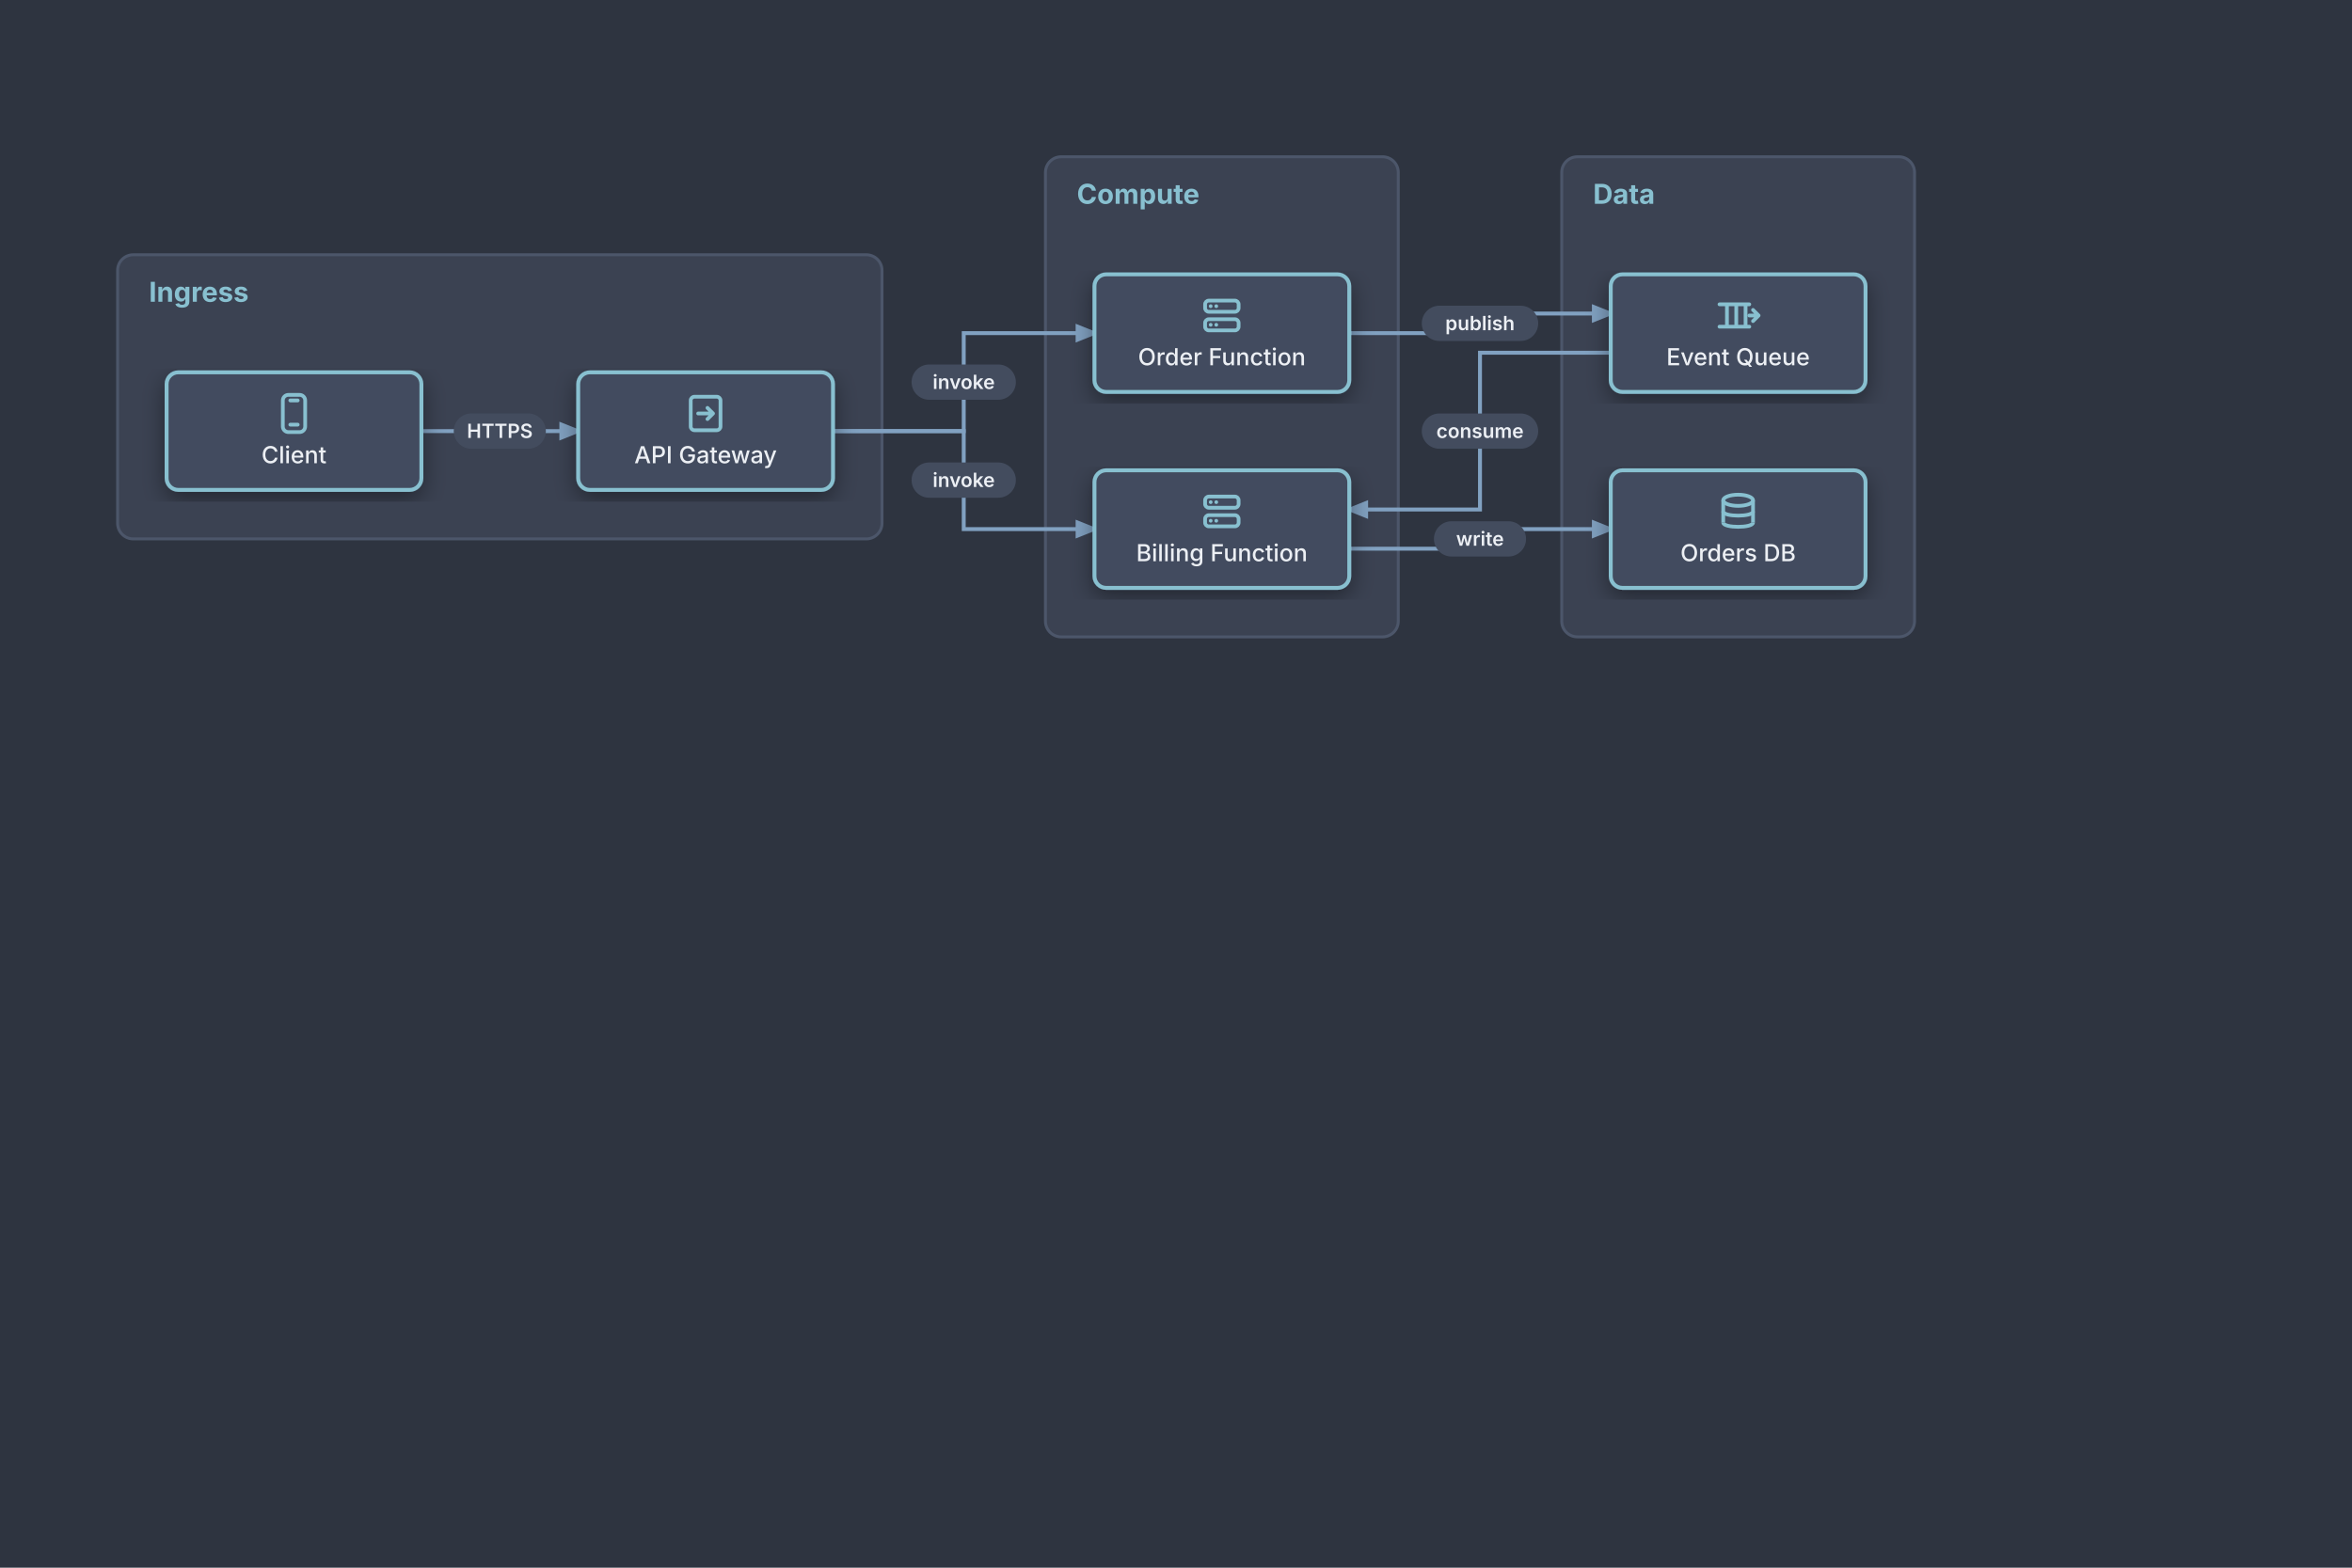
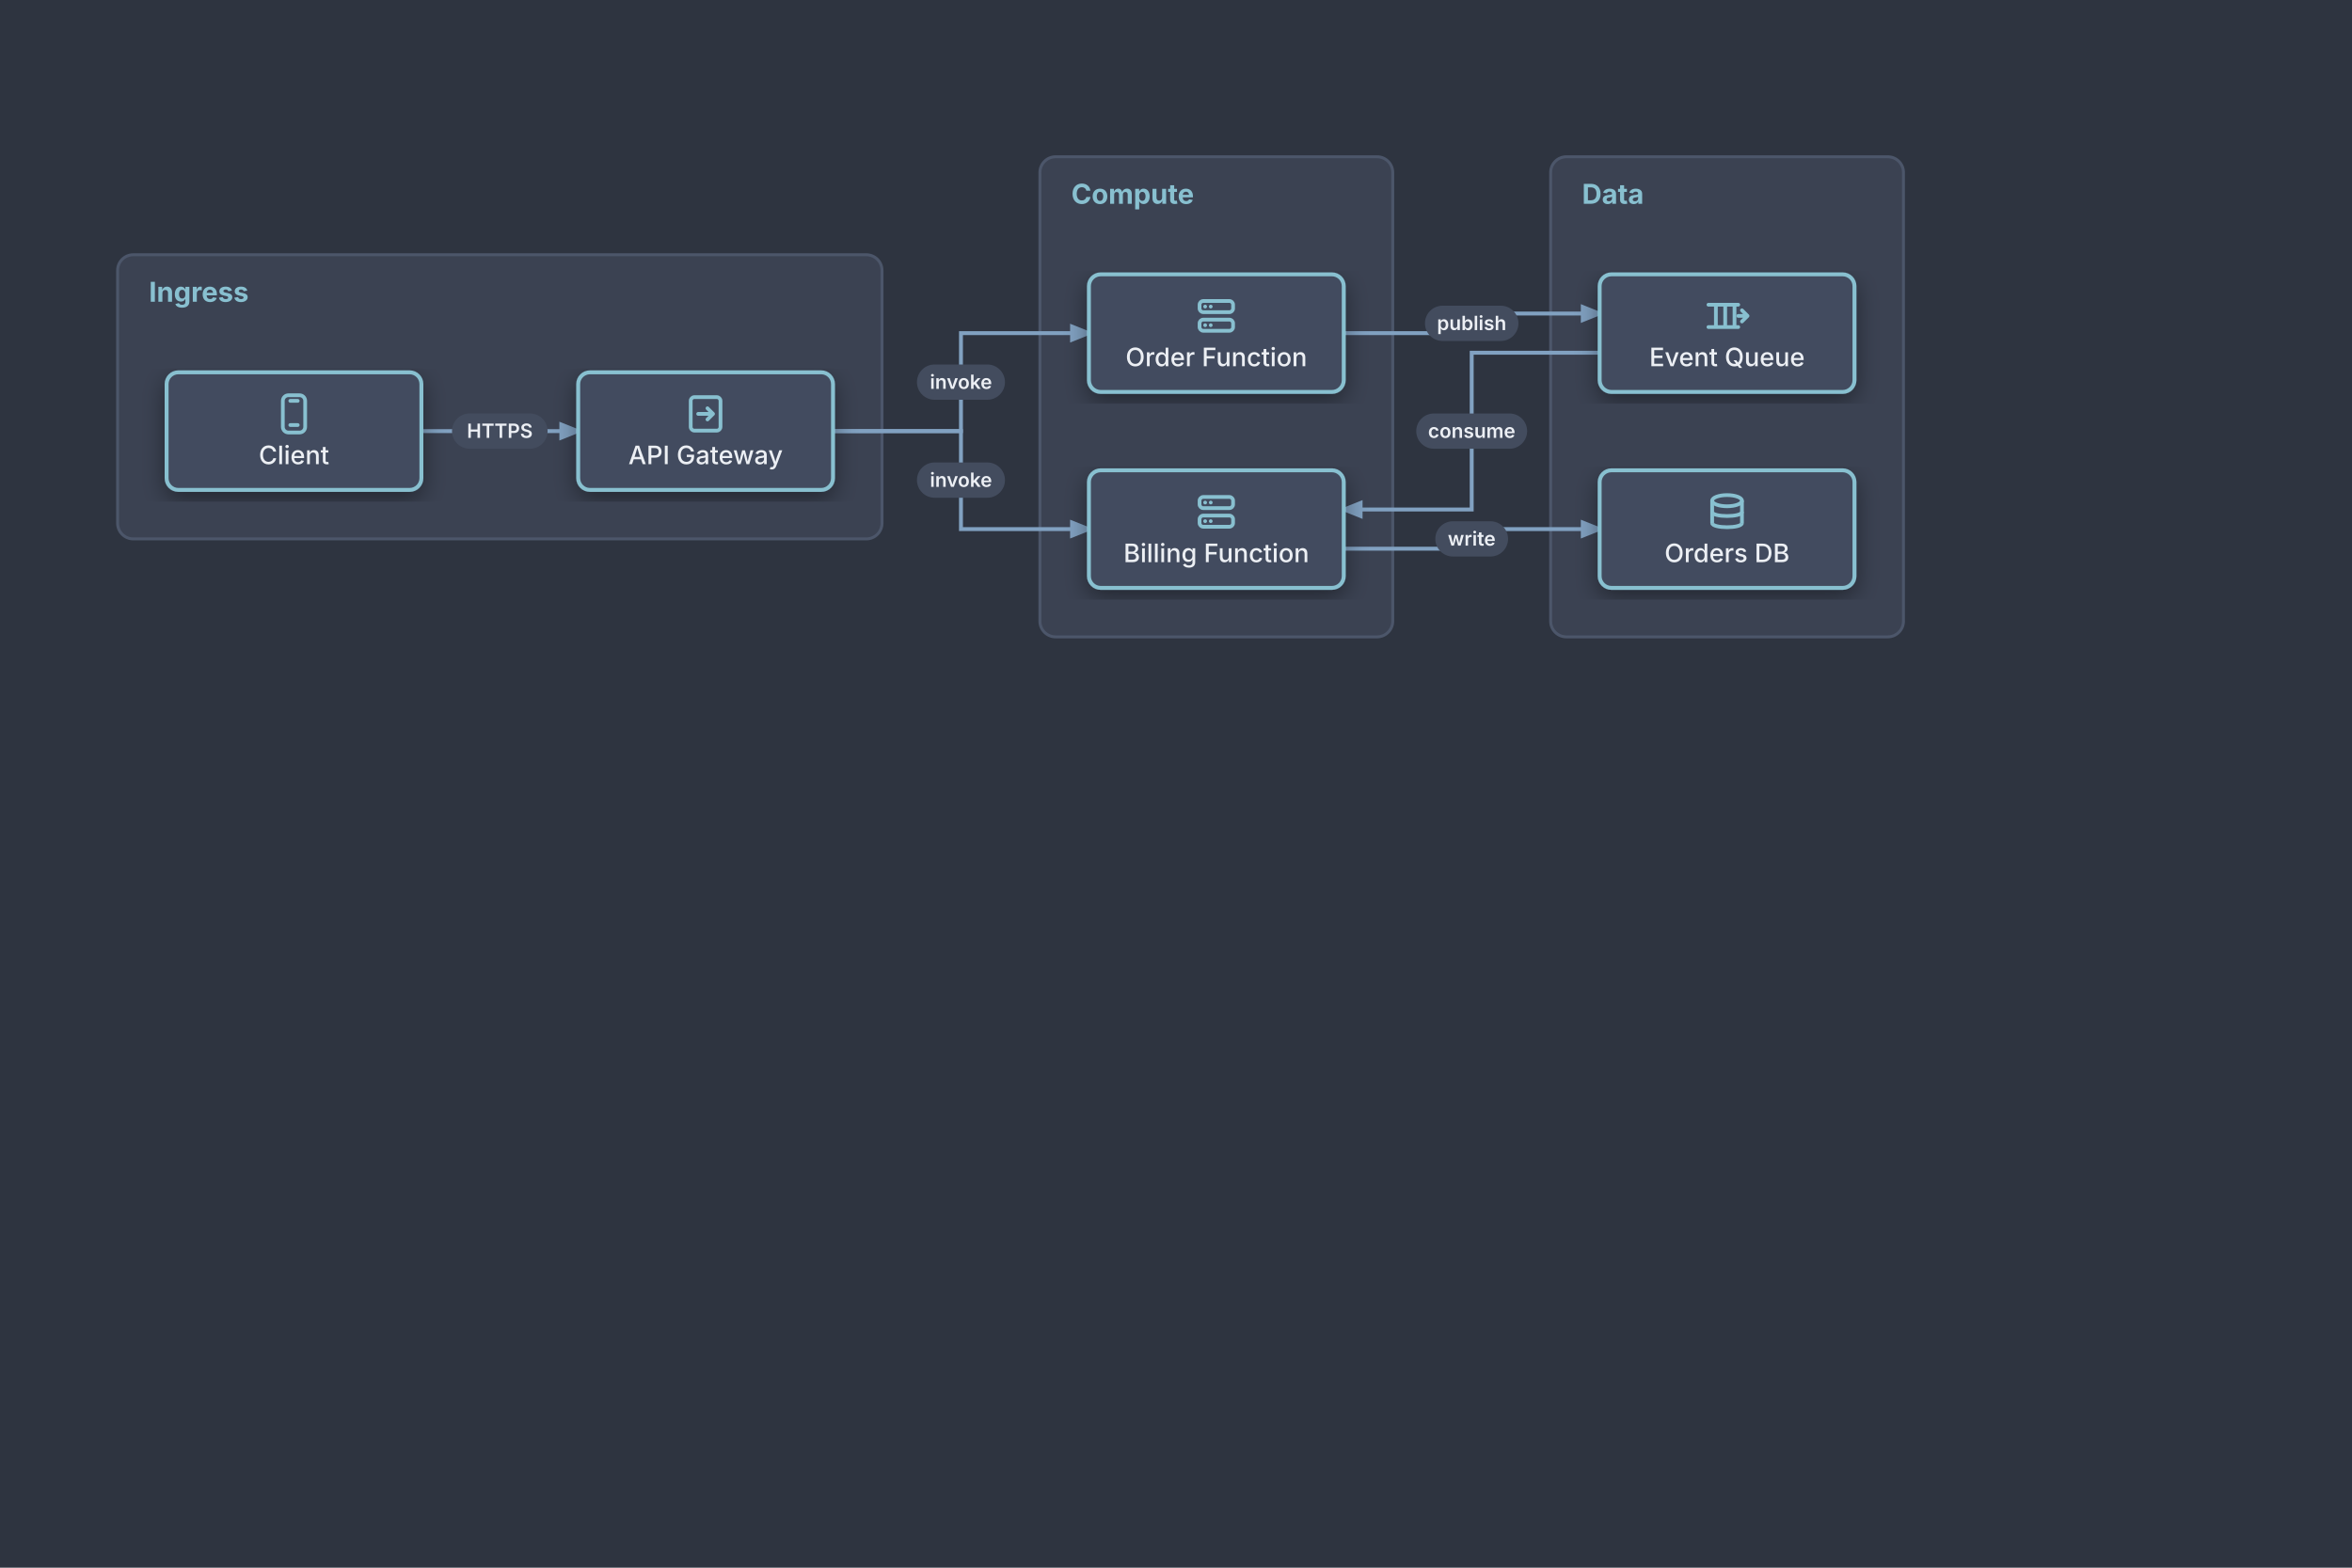
<svg xmlns="http://www.w3.org/2000/svg" viewBox="0 0 1200 800" width="1200" height="800">
  <defs>
    <marker id="arrow" viewBox="0 0 10 10" refX="8" refY="5" markerWidth="6" markerHeight="6" orient="auto-start-reverse">
      <path d="M 0 1 L 10 5 L 0 9 z" fill="#88C0D0" />
    </marker>
    <marker id="arrow-tail" viewBox="0 0 10 10" refX="2" refY="5" markerWidth="6" markerHeight="6" orient="auto">
      <path d="M 10 1 L 0 5 L 10 9 z" fill="#88C0D0" />
    </marker>
    <marker id="arrow-81A1C1" viewBox="0 0 10 10" refX="8" refY="5" markerWidth="6" markerHeight="6" orient="auto-start-reverse">
      <path d="M 0 1 L 10 5 L 0 9 z" fill="#81A1C1" />
    </marker>
    <marker id="arrow-81A1C1-tail" viewBox="0 0 10 10" refX="2" refY="5" markerWidth="6" markerHeight="6" orient="auto">
      <path d="M 10 1 L 0 5 L 10 9 z" fill="#81A1C1" />
    </marker>
    <filter id="shadow" x="-10%" y="-10%" width="120%" height="120%">
      <feDropShadow dx="0" dy="4" stdDeviation="6" flood-color="#000000" flood-opacity="0.4" />
    </filter>
  </defs>
  <rect width="100%" height="100%" fill="#2E3440" />
  <g id="group_1">
    <rect x="60.0" y="130.0" width="390.0" height="145.0" rx="8" fill="#3B4252" stroke="#4C566A" stroke-width="1.5" />
-     <text x="76.0" y="154.0" fill="#88C0D0" font-family="Inter, -apple-system, BlinkMacSystemFont, 'Segoe UI', Roboto, sans-serif" font-size="14" font-weight="bold">Ingress</text>
+     <text x="76" y="154" fill="#88C0D0" font-family="Inter, -apple-system, BlinkMacSystemFont, 'Segoe UI', Roboto, sans-serif" font-size="14" font-weight="700" text-anchor="start">Ingress</text>
  </g>
  <g id="group_4">
-     <rect x="533.4" y="80.0" width="180.0" height="245.0" rx="8" fill="#3B4252" stroke="#4C566A" stroke-width="1.5" />
-     <text x="549.4" y="104.0" fill="#88C0D0" font-family="Inter, -apple-system, BlinkMacSystemFont, 'Segoe UI', Roboto, sans-serif" font-size="14" font-weight="bold">Compute</text>
+     <rect x="530.576" y="80.0" width="180.0" height="245.0" rx="8" fill="#3B4252" stroke="#4C566A" stroke-width="1.5" />
+     <text x="546.58" y="104" fill="#88C0D0" font-family="Inter, -apple-system, BlinkMacSystemFont, 'Segoe UI', Roboto, sans-serif" font-size="14" font-weight="700" text-anchor="start">Compute</text>
  </g>
  <g id="group_7">
-     <rect x="796.8" y="80.0" width="180.0" height="245.0" rx="8" fill="#3B4252" stroke="#4C566A" stroke-width="1.5" />
-     <text x="812.8" y="104.0" fill="#88C0D0" font-family="Inter, -apple-system, BlinkMacSystemFont, 'Segoe UI', Roboto, sans-serif" font-size="14" font-weight="bold">Data</text>
+     <rect x="791.152" y="80.0" width="180.0" height="245.0" rx="8" fill="#3B4252" stroke="#4C566A" stroke-width="1.5" />
+     <text x="807.15" y="104" fill="#88C0D0" font-family="Inter, -apple-system, BlinkMacSystemFont, 'Segoe UI', Roboto, sans-serif" font-size="14" font-weight="700" text-anchor="start">Data</text>
  </g>
  <path d="M 215.0 220.0 L 295.0 220.0" fill="none" stroke="#81A1C1" stroke-width="2" marker-end="url(#arrow-81A1C1)" />
+   <path d="M 425.0 220.0 L 490.288 220.0 L 490.288 170.0 L 555.576 170.0" fill="none" stroke="#81A1C1" stroke-width="2" marker-end="url(#arrow-81A1C1)" />
+   <path d="M 425.0 220.0 L 490.288 220.0 L 490.288 270.0 L 555.576 270.0" fill="none" stroke="#81A1C1" stroke-width="2" marker-end="url(#arrow-81A1C1)" />
+   <path d="M 685.576 170.0 L 750.864 170.0 L 750.864 160.0 L 816.152 160.0" fill="none" stroke="#81A1C1" stroke-width="2" marker-end="url(#arrow-81A1C1)" />
+   <path d="M 685.576 280.0 L 750.864 280.0 L 750.864 270.0 L 816.152 270.0" fill="none" stroke="#81A1C1" stroke-width="2" marker-end="url(#arrow-81A1C1)" />
+   <path d="M 816.152 180.0 L 750.864 180.0 L 750.864 260.0 L 685.576 260.0" fill="none" stroke="#81A1C1" stroke-width="2" marker-end="url(#arrow-81A1C1)" />
  <g class="badge">
-     <rect x="231.5" y="211.0" width="47.0" height="18.0" rx="9.0" fill="#434C5E" />
-     <text x="255.0" y="223.5" fill="#ECEFF4" font-size="10.0" font-family="Inter, -apple-system, BlinkMacSystemFont, 'Segoe UI', Roboto, sans-serif" font-weight="600" text-anchor="middle">HTTPS</text>
+     <rect x="230.611" y="211.0" width="48.778" height="18.0" rx="9.0" fill="#434C5E" />
+     <text x="255" y="223.44" fill="#ECEFF4" font-family="Inter, -apple-system, BlinkMacSystemFont, 'Segoe UI', Roboto, sans-serif" font-size="10" font-weight="600" text-anchor="middle">HTTPS</text>
  </g>
-   <path d="M 425.0 220.0 L 491.7 220.0 L 491.7 170.0 L 558.4 170.0" fill="none" stroke="#81A1C1" stroke-width="2" marker-end="url(#arrow-81A1C1)" />
  <g class="badge">
-     <rect x="465.1" y="186.0" width="53.2" height="18.0" rx="9.0" fill="#434C5E" />
-     <text x="491.7" y="198.5" fill="#ECEFF4" font-size="10.0" font-family="Inter, -apple-system, BlinkMacSystemFont, 'Segoe UI', Roboto, sans-serif" font-weight="600" text-anchor="middle">invoke</text>
+     <rect x="467.835" y="186.0" width="44.906" height="18.0" rx="9.0" fill="#434C5E" />
+     <text x="490.29" y="198.44" fill="#ECEFF4" font-family="Inter, -apple-system, BlinkMacSystemFont, 'Segoe UI', Roboto, sans-serif" font-size="10" font-weight="600" text-anchor="middle">invoke</text>
  </g>
-   <path d="M 425.0 220.0 L 491.7 220.0 L 491.7 270.0 L 558.4 270.0" fill="none" stroke="#81A1C1" stroke-width="2" marker-end="url(#arrow-81A1C1)" />
  <g class="badge">
-     <rect x="465.1" y="236.0" width="53.2" height="18.0" rx="9.0" fill="#434C5E" />
-     <text x="491.7" y="248.5" fill="#ECEFF4" font-size="10.0" font-family="Inter, -apple-system, BlinkMacSystemFont, 'Segoe UI', Roboto, sans-serif" font-weight="600" text-anchor="middle">invoke</text>
+     <rect x="467.835" y="236.0" width="44.906" height="18.0" rx="9.0" fill="#434C5E" />
+     <text x="490.29" y="248.44" fill="#ECEFF4" font-family="Inter, -apple-system, BlinkMacSystemFont, 'Segoe UI', Roboto, sans-serif" font-size="10" font-weight="600" text-anchor="middle">invoke</text>
  </g>
-   <path d="M 688.4 170.0 L 755.1 170.0 L 755.1 160.0 L 821.8 160.0" fill="none" stroke="#81A1C1" stroke-width="2" marker-end="url(#arrow-81A1C1)" />
  <g class="badge">
-     <rect x="725.4" y="156.0" width="59.4" height="18.0" rx="9.0" fill="#434C5E" />
-     <text x="755.1" y="168.5" fill="#ECEFF4" font-size="10.0" font-family="Inter, -apple-system, BlinkMacSystemFont, 'Segoe UI', Roboto, sans-serif" font-weight="600" text-anchor="middle">publish</text>
+     <rect x="727.02" y="156.0" width="47.689" height="18.0" rx="9.0" fill="#434C5E" />
+     <text x="750.86" y="168.44" fill="#ECEFF4" font-family="Inter, -apple-system, BlinkMacSystemFont, 'Segoe UI', Roboto, sans-serif" font-size="10" font-weight="600" text-anchor="middle">publish</text>
  </g>
-   <path d="M 688.4 280.0 L 755.1 280.0 L 755.1 270.0 L 821.8 270.0" fill="none" stroke="#81A1C1" stroke-width="2" marker-end="url(#arrow-81A1C1)" />
  <g class="badge">
-     <rect x="731.6" y="266.0" width="47.0" height="18.0" rx="9.0" fill="#434C5E" />
-     <text x="755.1" y="278.5" fill="#ECEFF4" font-size="10.0" font-family="Inter, -apple-system, BlinkMacSystemFont, 'Segoe UI', Roboto, sans-serif" font-weight="600" text-anchor="middle">write</text>
+     <rect x="732.308" y="266.0" width="37.113" height="18.0" rx="9.0" fill="#434C5E" />
+     <text x="750.86" y="278.44" fill="#ECEFF4" font-family="Inter, -apple-system, BlinkMacSystemFont, 'Segoe UI', Roboto, sans-serif" font-size="10" font-weight="600" text-anchor="middle">write</text>
  </g>
-   <path d="M 821.8 180.0 L 755.1 180.0 L 755.1 260.0 L 688.4 260.0" fill="none" stroke="#81A1C1" stroke-width="2" marker-end="url(#arrow-81A1C1)" />
  <g class="badge">
-     <rect x="725.4" y="211.0" width="59.4" height="18.0" rx="9.0" fill="#434C5E" />
-     <text x="755.1" y="223.5" fill="#ECEFF4" font-size="10.0" font-family="Inter, -apple-system, BlinkMacSystemFont, 'Segoe UI', Roboto, sans-serif" font-weight="600" text-anchor="middle">consume</text>
+     <rect x="722.576" y="211.0" width="56.576" height="18.0" rx="9.0" fill="#434C5E" />
+     <text x="750.86" y="223.44" fill="#ECEFF4" font-family="Inter, -apple-system, BlinkMacSystemFont, 'Segoe UI', Roboto, sans-serif" font-size="10" font-weight="600" text-anchor="middle">consume</text>
  </g>
  <g id="shape_2" filter="url(#shadow)">
    <rect x="85.0" y="190.0" width="130.0" height="60.0" rx="6.0" fill="#434C5E" stroke="#88C0D0" stroke-width="2.0" />
-     <g class="icon icon-mobile" transform="translate(138.6, 199.6) scale(0.95)">
+     <g class="icon icon-mobile" transform="translate(138.6, 199.8) scale(0.95)">
      <rect x="6" y="2" width="12" height="20" rx="3" fill="none" stroke="#88C0D0" stroke-width="2.0" />
      <line x1="10" y1="18" x2="14" y2="18" stroke="#88C0D0" stroke-width="2.0" stroke-linecap="round" />
      <line x1="10" y1="5" x2="14" y2="5" stroke="#88C0D0" stroke-width="2.0" stroke-linecap="round" />
    </g>
-     <text x="150.0" y="236.4" text-anchor="middle" fill="#ECEFF4" font-family="Inter, -apple-system, BlinkMacSystemFont, 'Segoe UI', Roboto, sans-serif" font-size="12" font-weight="500">Client</text>
+     <text x="150" y="236.87" fill="#ECEFF4" font-family="Inter, -apple-system, BlinkMacSystemFont, 'Segoe UI', Roboto, sans-serif" font-size="13" font-weight="500" text-anchor="middle">Client</text>
  </g>
  <g id="shape_3" filter="url(#shadow)">
    <rect x="295.0" y="190.0" width="130.0" height="60.0" rx="6.0" fill="#434C5E" stroke="#88C0D0" stroke-width="2.0" />
-     <g class="icon icon-api_gateway" transform="translate(348.6, 199.6) scale(0.95)">
+     <g class="icon icon-api_gateway" transform="translate(348.6, 199.8) scale(0.95)">
      <rect x="4" y="3" width="16" height="18" rx="2" fill="none" stroke="#88C0D0" stroke-width="2.0" />
      <path d="M 8 12 H 16 M 13 9 L 16 12 L 13 15" fill="none" stroke="#88C0D0" stroke-width="2.0" stroke-linecap="round" stroke-linejoin="round" />
    </g>
-     <text x="360.0" y="236.4" text-anchor="middle" fill="#ECEFF4" font-family="Inter, -apple-system, BlinkMacSystemFont, 'Segoe UI', Roboto, sans-serif" font-size="12" font-weight="500">API Gateway</text>
+     <text x="360" y="236.87" fill="#ECEFF4" font-family="Inter, -apple-system, BlinkMacSystemFont, 'Segoe UI', Roboto, sans-serif" font-size="13" font-weight="500" text-anchor="middle">API Gateway</text>
  </g>
  <g id="shape_5" filter="url(#shadow)">
-     <rect x="558.4" y="140.0" width="130.0" height="60.0" rx="6.0" fill="#434C5E" stroke="#88C0D0" stroke-width="2.0" />
-     <g class="icon icon-server" transform="translate(612.0, 149.6) scale(0.95)">
+     <rect x="555.576" y="140.0" width="130.0" height="60.0" rx="6.0" fill="#434C5E" stroke="#88C0D0" stroke-width="2.0" />
+     <g class="icon icon-server" transform="translate(609.1762, 149.8) scale(0.95)">
      <rect x="3" y="4" width="18" height="6" rx="2" fill="none" stroke="#88C0D0" stroke-width="2.0" />
      <rect x="3" y="14" width="18" height="6" rx="2" fill="none" stroke="#88C0D0" stroke-width="2.0" />
      <circle cx="6" cy="7" r="1" fill="#88C0D0" />
      <circle cx="9" cy="7" r="1" fill="#88C0D0" />
      <circle cx="6" cy="17" r="1" fill="#88C0D0" />
      <circle cx="9" cy="17" r="1" fill="#88C0D0" />
    </g>
-     <text x="623.4" y="186.4" text-anchor="middle" fill="#ECEFF4" font-family="Inter, -apple-system, BlinkMacSystemFont, 'Segoe UI', Roboto, sans-serif" font-size="12" font-weight="500">Order Function</text>
+     <text x="620.58" y="186.87" fill="#ECEFF4" font-family="Inter, -apple-system, BlinkMacSystemFont, 'Segoe UI', Roboto, sans-serif" font-size="13" font-weight="500" text-anchor="middle">Order Function</text>
  </g>
  <g id="shape_6" filter="url(#shadow)">
-     <rect x="558.4" y="240.0" width="130.0" height="60.0" rx="6.0" fill="#434C5E" stroke="#88C0D0" stroke-width="2.0" />
-     <g class="icon icon-server" transform="translate(612.0, 249.6) scale(0.95)">
+     <rect x="555.576" y="240.0" width="130.0" height="60.0" rx="6.0" fill="#434C5E" stroke="#88C0D0" stroke-width="2.0" />
+     <g class="icon icon-server" transform="translate(609.1762, 249.8) scale(0.95)">
      <rect x="3" y="4" width="18" height="6" rx="2" fill="none" stroke="#88C0D0" stroke-width="2.0" />
      <rect x="3" y="14" width="18" height="6" rx="2" fill="none" stroke="#88C0D0" stroke-width="2.0" />
      <circle cx="6" cy="7" r="1" fill="#88C0D0" />
      <circle cx="9" cy="7" r="1" fill="#88C0D0" />
      <circle cx="6" cy="17" r="1" fill="#88C0D0" />
      <circle cx="9" cy="17" r="1" fill="#88C0D0" />
    </g>
-     <text x="623.4" y="286.4" text-anchor="middle" fill="#ECEFF4" font-family="Inter, -apple-system, BlinkMacSystemFont, 'Segoe UI', Roboto, sans-serif" font-size="12" font-weight="500">Billing Function</text>
+     <text x="620.58" y="286.87" fill="#ECEFF4" font-family="Inter, -apple-system, BlinkMacSystemFont, 'Segoe UI', Roboto, sans-serif" font-size="13" font-weight="500" text-anchor="middle">Billing Function</text>
  </g>
  <g id="shape_8" filter="url(#shadow)">
-     <rect x="821.8" y="140.0" width="130.0" height="60.0" rx="6.0" fill="#434C5E" stroke="#88C0D0" stroke-width="2.0" />
-     <g class="icon icon-queue" transform="translate(875.4, 149.6) scale(0.95)">
+     <rect x="816.152" y="140.0" width="130.0" height="60.0" rx="6.0" fill="#434C5E" stroke="#88C0D0" stroke-width="2.0" />
+     <g class="icon icon-queue" transform="translate(869.7523, 149.8) scale(0.95)">
      <line x1="2" y1="6" x2="18" y2="6" stroke="#88C0D0" stroke-width="2.0" stroke-linecap="round" />
      <line x1="2" y1="18" x2="18" y2="18" stroke="#88C0D0" stroke-width="2.0" stroke-linecap="round" />
      <line x1="6" y1="6" x2="6" y2="18" stroke="#88C0D0" stroke-width="2.0" />
      <line x1="11" y1="6" x2="11" y2="18" stroke="#88C0D0" stroke-width="2.0" />
      <line x1="16" y1="6" x2="16" y2="18" stroke="#88C0D0" stroke-width="2.0" />
      <path d="M 18 12 H 22 M 20 9 L 23 12 L 20 15" fill="none" stroke="#88C0D0" stroke-width="2.0" stroke-linecap="round" stroke-linejoin="round" />
    </g>
-     <text x="886.8" y="186.4" text-anchor="middle" fill="#ECEFF4" font-family="Inter, -apple-system, BlinkMacSystemFont, 'Segoe UI', Roboto, sans-serif" font-size="12" font-weight="500">Event Queue</text>
+     <text x="881.15" y="186.87" fill="#ECEFF4" font-family="Inter, -apple-system, BlinkMacSystemFont, 'Segoe UI', Roboto, sans-serif" font-size="13" font-weight="500" text-anchor="middle">Event Queue</text>
  </g>
  <g id="shape_9" filter="url(#shadow)">
-     <rect x="821.8" y="240.0" width="130.0" height="60.0" rx="6.0" fill="#434C5E" stroke="#88C0D0" stroke-width="2.0" />
-     <g class="icon icon-database" transform="translate(875.4, 249.6) scale(0.95)">
+     <rect x="816.152" y="240.0" width="130.0" height="60.0" rx="6.0" fill="#434C5E" stroke="#88C0D0" stroke-width="2.0" />
+     <g class="icon icon-database" transform="translate(869.7523, 249.8) scale(0.95)">
      <ellipse cx="12" cy="6" rx="8" ry="3" fill="none" stroke="#88C0D0" stroke-width="2.0" />
      <path d="M 4 12 C 4 15 20 15 20 12" fill="none" stroke="#88C0D0" stroke-width="2.0" />
      <path d="M 4 18 C 4 21 20 21 20 18" fill="none" stroke="#88C0D0" stroke-width="2.0" />
      <line x1="4" y1="6" x2="4" y2="18" stroke="#88C0D0" stroke-width="2.0" />
      <line x1="20" y1="6" x2="20" y2="18" stroke="#88C0D0" stroke-width="2.0" />
    </g>
-     <text x="886.8" y="286.4" text-anchor="middle" fill="#ECEFF4" font-family="Inter, -apple-system, BlinkMacSystemFont, 'Segoe UI', Roboto, sans-serif" font-size="12" font-weight="500">Orders DB</text>
+     <text x="881.15" y="286.87" fill="#ECEFF4" font-family="Inter, -apple-system, BlinkMacSystemFont, 'Segoe UI', Roboto, sans-serif" font-size="13" font-weight="500" text-anchor="middle">Orders DB</text>
  </g>
</svg>
